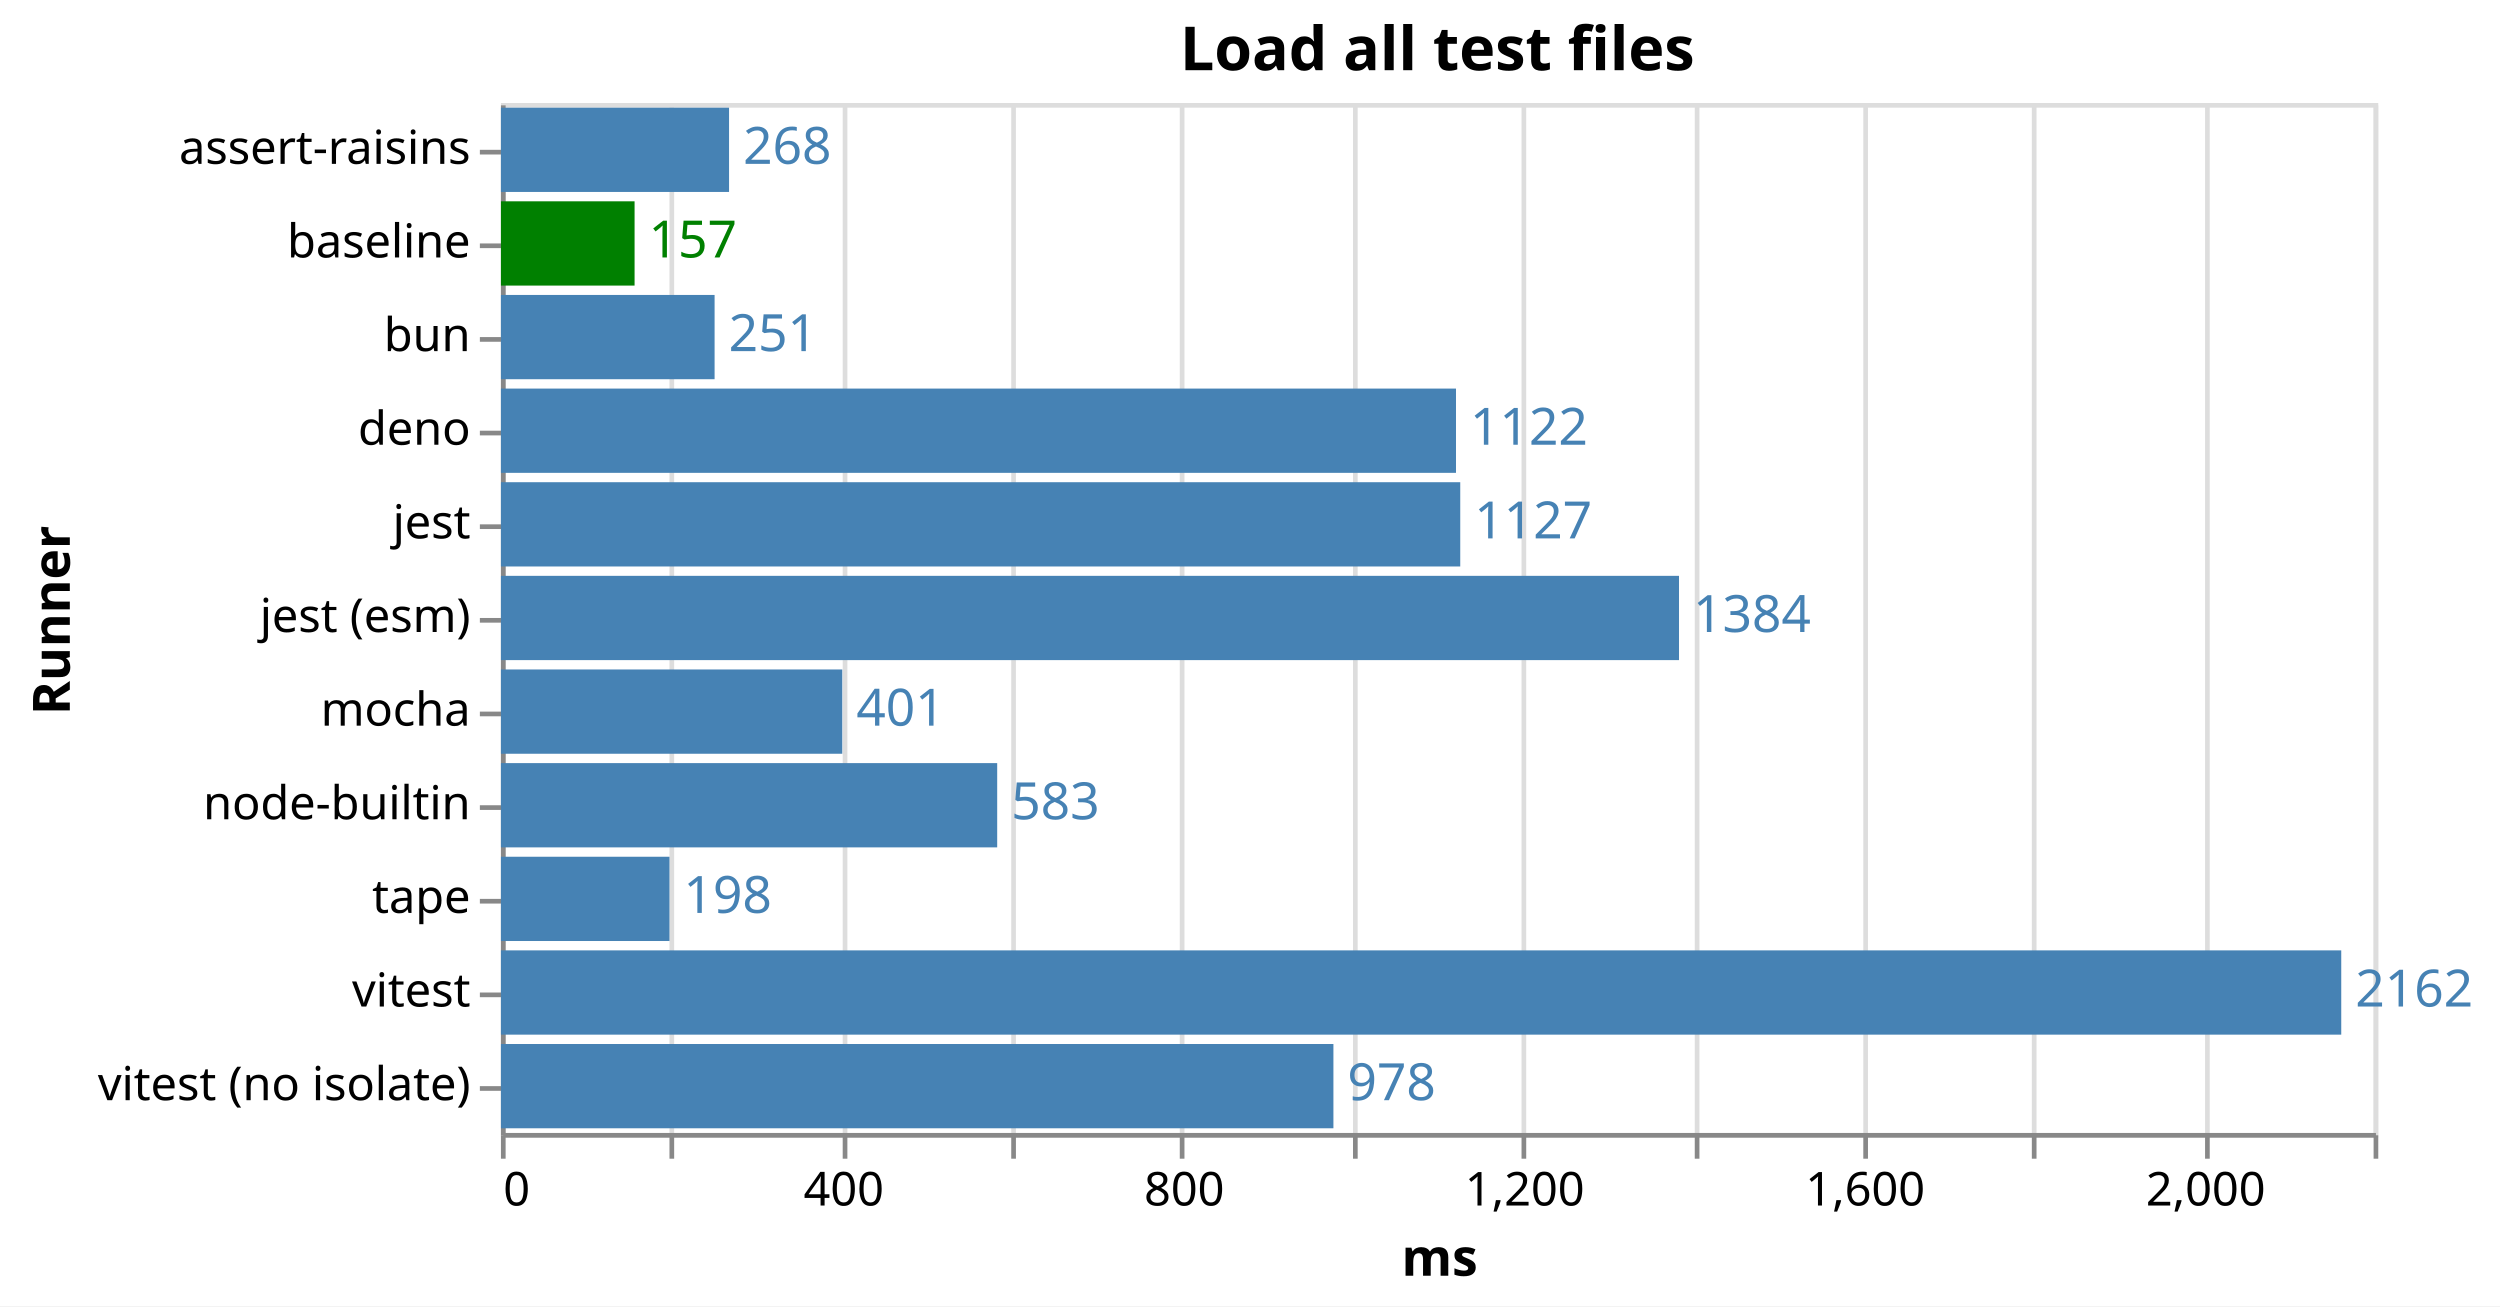
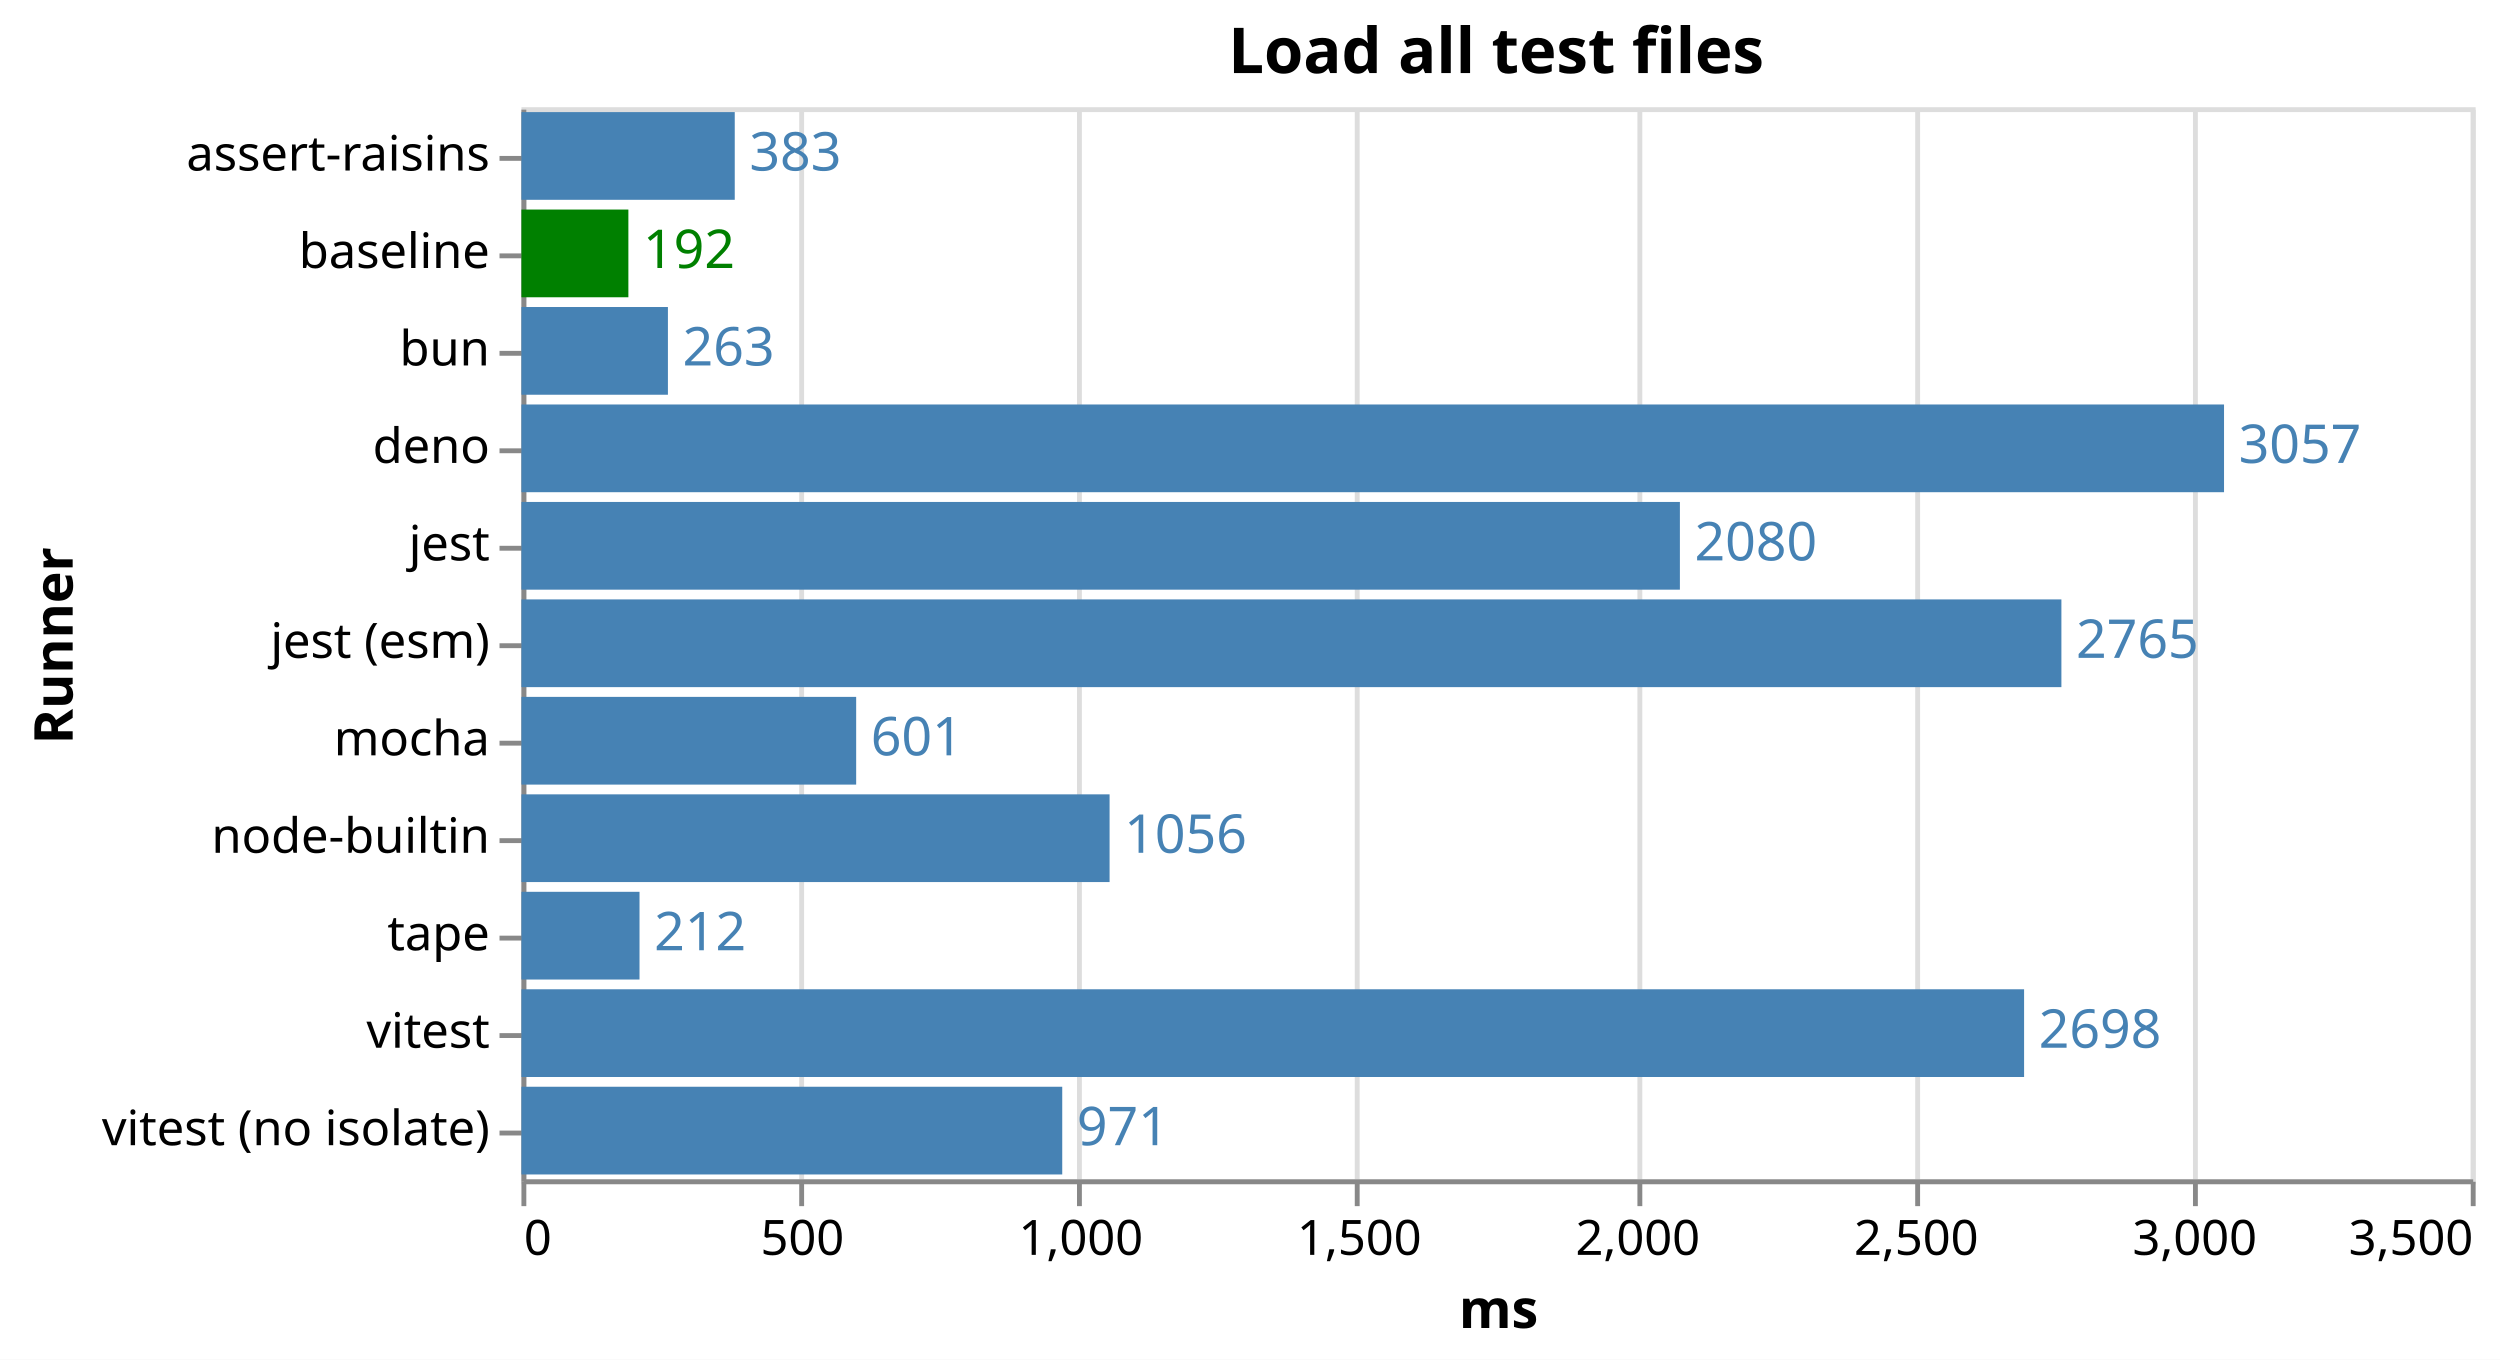
- <svg xmlns="http://www.w3.org/2000/svg" version="1.1" class="marks" width="534" height="279" viewBox="0 0 534 279">
-   <rect width="534" height="279" fill="white" />
+ <svg xmlns="http://www.w3.org/2000/svg" version="1.1" class="marks" width="513" height="279" viewBox="0 0 513 279">
+   <rect width="513" height="279" fill="white" />
  <g fill="none" stroke-miterlimit="10" transform="translate(107,22)">
    <g class="mark-group role-frame root" role="graphics-object" aria-roledescription="group mark container">
      <g transform="translate(0,0)">
        <path class="background" aria-hidden="true" d="M0.5,0.5h400v220h-400Z" stroke="#ddd" />
        <g>
          <g class="mark-group role-axis" aria-hidden="true">
            <g transform="translate(0.5,220.5)">
              <path class="background" aria-hidden="true" d="M0,0h0v0h0Z" pointer-events="none" />
              <g>
                <g class="mark-rule role-axis-grid" pointer-events="none">
                  <line transform="translate(0,0)" x2="0" y2="-220" stroke="#ddd" stroke-width="1" opacity="1" />
-                   <line transform="translate(36,0)" x2="0" y2="-220" stroke="#ddd" stroke-width="1" opacity="1" />
-                   <line transform="translate(73,0)" x2="0" y2="-220" stroke="#ddd" stroke-width="1" opacity="1" />
-                   <line transform="translate(109,0)" x2="0" y2="-220" stroke="#ddd" stroke-width="1" opacity="1" />
-                   <line transform="translate(145,0)" x2="0" y2="-220" stroke="#ddd" stroke-width="1" opacity="1" />
-                   <line transform="translate(182,0)" x2="0" y2="-220" stroke="#ddd" stroke-width="1" opacity="1" />
-                   <line transform="translate(218,0)" x2="0" y2="-220" stroke="#ddd" stroke-width="1" opacity="1" />
-                   <line transform="translate(255,0)" x2="0" y2="-220" stroke="#ddd" stroke-width="1" opacity="1" />
-                   <line transform="translate(291,0)" x2="0" y2="-220" stroke="#ddd" stroke-width="1" opacity="1" />
-                   <line transform="translate(327,0)" x2="0" y2="-220" stroke="#ddd" stroke-width="1" opacity="1" />
-                   <line transform="translate(364,0)" x2="0" y2="-220" stroke="#ddd" stroke-width="1" opacity="1" />
+                   <line transform="translate(57,0)" x2="0" y2="-220" stroke="#ddd" stroke-width="1" opacity="1" />
+                   <line transform="translate(114,0)" x2="0" y2="-220" stroke="#ddd" stroke-width="1" opacity="1" />
+                   <line transform="translate(171,0)" x2="0" y2="-220" stroke="#ddd" stroke-width="1" opacity="1" />
+                   <line transform="translate(229,0)" x2="0" y2="-220" stroke="#ddd" stroke-width="1" opacity="1" />
+                   <line transform="translate(286,0)" x2="0" y2="-220" stroke="#ddd" stroke-width="1" opacity="1" />
+                   <line transform="translate(343,0)" x2="0" y2="-220" stroke="#ddd" stroke-width="1" opacity="1" />
                  <line transform="translate(400,0)" x2="0" y2="-220" stroke="#ddd" stroke-width="1" opacity="1" />
                </g>
              </g>
              <path class="foreground" aria-hidden="true" d="" pointer-events="none" display="none" />
            </g>
          </g>
-           <g class="mark-group role-axis" role="graphics-symbol" aria-roledescription="axis" aria-label="X-axis titled 'ms' for a linear scale with values from 0 to 2,200">
+           <g class="mark-group role-axis" role="graphics-symbol" aria-roledescription="axis" aria-label="X-axis titled 'ms' for a linear scale with values from 0 to 3,500">
            <g transform="translate(0.5,220.5)">
              <path class="background" aria-hidden="true" d="M0,0h0v0h0Z" pointer-events="none" />
              <g>
                <g class="mark-rule role-axis-tick" pointer-events="none">
                  <line transform="translate(0,0)" x2="0" y2="5" stroke="#888" stroke-width="1" opacity="1" />
-                   <line transform="translate(36,0)" x2="0" y2="5" stroke="#888" stroke-width="1" opacity="1" />
-                   <line transform="translate(73,0)" x2="0" y2="5" stroke="#888" stroke-width="1" opacity="1" />
-                   <line transform="translate(109,0)" x2="0" y2="5" stroke="#888" stroke-width="1" opacity="1" />
-                   <line transform="translate(145,0)" x2="0" y2="5" stroke="#888" stroke-width="1" opacity="1" />
-                   <line transform="translate(182,0)" x2="0" y2="5" stroke="#888" stroke-width="1" opacity="1" />
-                   <line transform="translate(218,0)" x2="0" y2="5" stroke="#888" stroke-width="1" opacity="1" />
-                   <line transform="translate(255,0)" x2="0" y2="5" stroke="#888" stroke-width="1" opacity="1" />
-                   <line transform="translate(291,0)" x2="0" y2="5" stroke="#888" stroke-width="1" opacity="1" />
-                   <line transform="translate(327,0)" x2="0" y2="5" stroke="#888" stroke-width="1" opacity="1" />
-                   <line transform="translate(364,0)" x2="0" y2="5" stroke="#888" stroke-width="1" opacity="1" />
+                   <line transform="translate(57,0)" x2="0" y2="5" stroke="#888" stroke-width="1" opacity="1" />
+                   <line transform="translate(114,0)" x2="0" y2="5" stroke="#888" stroke-width="1" opacity="1" />
+                   <line transform="translate(171,0)" x2="0" y2="5" stroke="#888" stroke-width="1" opacity="1" />
+                   <line transform="translate(229,0)" x2="0" y2="5" stroke="#888" stroke-width="1" opacity="1" />
+                   <line transform="translate(286,0)" x2="0" y2="5" stroke="#888" stroke-width="1" opacity="1" />
+                   <line transform="translate(343,0)" x2="0" y2="5" stroke="#888" stroke-width="1" opacity="1" />
                  <line transform="translate(400,0)" x2="0" y2="5" stroke="#888" stroke-width="1" opacity="1" />
                </g>
                <g class="mark-text role-axis-label" pointer-events="none">
                  <text text-anchor="start" transform="translate(0,15)" font-family="sans-serif" font-size="10px" fill="#000" opacity="1">0</text>
-                   <text text-anchor="middle" transform="translate(36.36364,15)" font-family="sans-serif" font-size="10px" fill="#000" opacity="0">200</text>
-                   <text text-anchor="middle" transform="translate(72.72727,15)" font-family="sans-serif" font-size="10px" fill="#000" opacity="1">400</text>
-                   <text text-anchor="middle" transform="translate(109.0909,15)" font-family="sans-serif" font-size="10px" fill="#000" opacity="0">600</text>
-                   <text text-anchor="middle" transform="translate(145.4545,15)" font-family="sans-serif" font-size="10px" fill="#000" opacity="1">800</text>
-                   <text text-anchor="middle" transform="translate(181.8182,15)" font-family="sans-serif" font-size="10px" fill="#000" opacity="0">1,000</text>
-                   <text text-anchor="middle" transform="translate(218.1818,15)" font-family="sans-serif" font-size="10px" fill="#000" opacity="1">1,200</text>
-                   <text text-anchor="middle" transform="translate(254.5455,15)" font-family="sans-serif" font-size="10px" fill="#000" opacity="0">1,400</text>
-                   <text text-anchor="middle" transform="translate(290.9091,15)" font-family="sans-serif" font-size="10px" fill="#000" opacity="1">1,600</text>
-                   <text text-anchor="middle" transform="translate(327.2727,15)" font-family="sans-serif" font-size="10px" fill="#000" opacity="0">1,800</text>
-                   <text text-anchor="middle" transform="translate(363.6364,15)" font-family="sans-serif" font-size="10px" fill="#000" opacity="1">2,000</text>
-                   <text text-anchor="end" transform="translate(400,15)" font-family="sans-serif" font-size="10px" fill="#000" opacity="0">2,200</text>
+                   <text text-anchor="middle" transform="translate(57.14286,15)" font-family="sans-serif" font-size="10px" fill="#000" opacity="1">500</text>
+                   <text text-anchor="middle" transform="translate(114.2857,15)" font-family="sans-serif" font-size="10px" fill="#000" opacity="1">1,000</text>
+                   <text text-anchor="middle" transform="translate(171.4286,15)" font-family="sans-serif" font-size="10px" fill="#000" opacity="1">1,500</text>
+                   <text text-anchor="middle" transform="translate(228.5714,15)" font-family="sans-serif" font-size="10px" fill="#000" opacity="1">2,000</text>
+                   <text text-anchor="middle" transform="translate(285.7143,15)" font-family="sans-serif" font-size="10px" fill="#000" opacity="1">2,500</text>
+                   <text text-anchor="middle" transform="translate(342.8571,15)" font-family="sans-serif" font-size="10px" fill="#000" opacity="1">3,000</text>
+                   <text text-anchor="end" transform="translate(400,15)" font-family="sans-serif" font-size="10px" fill="#000" opacity="1">3,500</text>
                </g>
                <g class="mark-rule role-axis-domain" pointer-events="none">
                  <line transform="translate(0,0)" x2="400" y2="0" stroke="#888" stroke-width="1" opacity="1" />
                </g>
                <g class="mark-text role-axis-title" pointer-events="none">
                  <text text-anchor="middle" transform="translate(200,30)" font-family="sans-serif" font-size="11px" font-weight="bold" fill="#000" opacity="1">ms</text>
                </g>
              </g>
              <path class="foreground" aria-hidden="true" d="" pointer-events="none" display="none" />
            </g>
          </g>
          <g class="mark-group role-axis" role="graphics-symbol" aria-roledescription="axis" aria-label="Y-axis titled 'Runner' for a discrete scale with 11 values: assert-raisins, baseline, bun, deno, jest, ending with vitest (no isolate)">
            <g transform="translate(0.5,0.5)">
              <path class="background" aria-hidden="true" d="M0,0h0v0h0Z" pointer-events="none" />
              <g>
                <g class="mark-rule role-axis-tick" pointer-events="none">
                  <line transform="translate(0,10)" x2="-5" y2="0" stroke="#888" stroke-width="1" opacity="1" />
                  <line transform="translate(0,30)" x2="-5" y2="0" stroke="#888" stroke-width="1" opacity="1" />
                  <line transform="translate(0,50)" x2="-5" y2="0" stroke="#888" stroke-width="1" opacity="1" />
                  <line transform="translate(0,70)" x2="-5" y2="0" stroke="#888" stroke-width="1" opacity="1" />
                  <line transform="translate(0,90)" x2="-5" y2="0" stroke="#888" stroke-width="1" opacity="1" />
                  <line transform="translate(0,110)" x2="-5" y2="0" stroke="#888" stroke-width="1" opacity="1" />
                  <line transform="translate(0,130)" x2="-5" y2="0" stroke="#888" stroke-width="1" opacity="1" />
                  <line transform="translate(0,150)" x2="-5" y2="0" stroke="#888" stroke-width="1" opacity="1" />
                  <line transform="translate(0,170)" x2="-5" y2="0" stroke="#888" stroke-width="1" opacity="1" />
                  <line transform="translate(0,190)" x2="-5" y2="0" stroke="#888" stroke-width="1" opacity="1" />
                  <line transform="translate(0,210)" x2="-5" y2="0" stroke="#888" stroke-width="1" opacity="1" />
                </g>
                <g class="mark-text role-axis-label" pointer-events="none">
                  <text text-anchor="end" transform="translate(-7,12.5)" font-family="sans-serif" font-size="10px" fill="#000" opacity="1">assert-raisins</text>
                  <text text-anchor="end" transform="translate(-7,32.5)" font-family="sans-serif" font-size="10px" fill="#000" opacity="1">baseline</text>
                  <text text-anchor="end" transform="translate(-7,52.5)" font-family="sans-serif" font-size="10px" fill="#000" opacity="1">bun</text>
                  <text text-anchor="end" transform="translate(-7,72.5)" font-family="sans-serif" font-size="10px" fill="#000" opacity="1">deno</text>
                  <text text-anchor="end" transform="translate(-7,92.5)" font-family="sans-serif" font-size="10px" fill="#000" opacity="1">jest</text>
                  <text text-anchor="end" transform="translate(-7,112.5)" font-family="sans-serif" font-size="10px" fill="#000" opacity="1">jest (esm)</text>
                  <text text-anchor="end" transform="translate(-7,132.5)" font-family="sans-serif" font-size="10px" fill="#000" opacity="1">mocha</text>
                  <text text-anchor="end" transform="translate(-7,152.5)" font-family="sans-serif" font-size="10px" fill="#000" opacity="1">node-builtin</text>
                  <text text-anchor="end" transform="translate(-7,172.5)" font-family="sans-serif" font-size="10px" fill="#000" opacity="1">tape</text>
                  <text text-anchor="end" transform="translate(-7,192.5)" font-family="sans-serif" font-size="10px" fill="#000" opacity="1">vitest</text>
                  <text text-anchor="end" transform="translate(-7,212.5)" font-family="sans-serif" font-size="10px" fill="#000" opacity="1">vitest (no isolate)</text>
                </g>
                <g class="mark-rule role-axis-domain" pointer-events="none">
                  <line transform="translate(0,0)" x2="0" y2="220" stroke="#888" stroke-width="1" opacity="1" />
                </g>
                <g class="mark-text role-axis-title" pointer-events="none">
                  <text text-anchor="middle" transform="translate(-90.58789,110) rotate(-90) translate(0,-2)" font-family="sans-serif" font-size="11px" font-weight="bold" fill="#000" opacity="1">Runner</text>
                </g>
              </g>
              <path class="foreground" aria-hidden="true" d="" pointer-events="none" display="none" />
            </g>
          </g>
          <g class="mark-rect role-mark layer_0_marks" role="graphics-object" aria-roledescription="rect mark container">
-             <path aria-label="ms: 268; name: assert-raisins" role="graphics-symbol" aria-roledescription="bar" d="M0,1h48.727v18h-48.727Z" fill="steelblue" />
-             <path aria-label="ms: 157; name: baseline" role="graphics-symbol" aria-roledescription="bar" d="M0,21h28.545v18h-28.545Z" fill="green" />
-             <path aria-label="ms: 251; name: bun" role="graphics-symbol" aria-roledescription="bar" d="M0,41h45.636v18h-45.636Z" fill="steelblue" />
-             <path aria-label="ms: 1122; name: deno" role="graphics-symbol" aria-roledescription="bar" d="M0,61h204v18h-204Z" fill="steelblue" />
-             <path aria-label="ms: 1127; name: jest" role="graphics-symbol" aria-roledescription="bar" d="M0,81h204.909v18h-204.909Z" fill="steelblue" />
-             <path aria-label="ms: 1384; name: jest (esm)" role="graphics-symbol" aria-roledescription="bar" d="M0,101h251.636v18h-251.636Z" fill="steelblue" />
-             <path aria-label="ms: 401; name: mocha" role="graphics-symbol" aria-roledescription="bar" d="M0,121h72.909v18h-72.909Z" fill="steelblue" />
-             <path aria-label="ms: 583; name: node-builtin" role="graphics-symbol" aria-roledescription="bar" d="M0,141h106v18h-106Z" fill="steelblue" />
-             <path aria-label="ms: 198; name: tape" role="graphics-symbol" aria-roledescription="bar" d="M0,161h36v18h-36Z" fill="steelblue" />
-             <path aria-label="ms: 2162; name: vitest" role="graphics-symbol" aria-roledescription="bar" d="M0,181h393.091v18h-393.091Z" fill="steelblue" />
-             <path aria-label="ms: 978; name: vitest (no isolate)" role="graphics-symbol" aria-roledescription="bar" d="M0,201h177.818v18h-177.818Z" fill="steelblue" />
+             <path aria-label="ms: 383; name: assert-raisins" role="graphics-symbol" aria-roledescription="bar" d="M0,1h43.771v18h-43.771Z" fill="steelblue" />
+             <path aria-label="ms: 192; name: baseline" role="graphics-symbol" aria-roledescription="bar" d="M0,21h21.943v18h-21.943Z" fill="green" />
+             <path aria-label="ms: 263; name: bun" role="graphics-symbol" aria-roledescription="bar" d="M0,41h30.057v18h-30.057Z" fill="steelblue" />
+             <path aria-label="ms: 3057; name: deno" role="graphics-symbol" aria-roledescription="bar" d="M0,61h349.371v18h-349.371Z" fill="steelblue" />
+             <path aria-label="ms: 2080; name: jest" role="graphics-symbol" aria-roledescription="bar" d="M0,81h237.714v18h-237.714Z" fill="steelblue" />
+             <path aria-label="ms: 2765; name: jest (esm)" role="graphics-symbol" aria-roledescription="bar" d="M0,101h316v18h-316Z" fill="steelblue" />
+             <path aria-label="ms: 601; name: mocha" role="graphics-symbol" aria-roledescription="bar" d="M0,121h68.686v18h-68.686Z" fill="steelblue" />
+             <path aria-label="ms: 1056; name: node-builtin" role="graphics-symbol" aria-roledescription="bar" d="M0,141h120.686v18h-120.686Z" fill="steelblue" />
+             <path aria-label="ms: 212; name: tape" role="graphics-symbol" aria-roledescription="bar" d="M0,161h24.229v18h-24.229Z" fill="steelblue" />
+             <path aria-label="ms: 2698; name: vitest" role="graphics-symbol" aria-roledescription="bar" d="M0,181h308.343v18h-308.343Z" fill="steelblue" />
+             <path aria-label="ms: 971; name: vitest (no isolate)" role="graphics-symbol" aria-roledescription="bar" d="M0,201h110.971v18h-110.971Z" fill="steelblue" />
          </g>
          <g class="mark-text role-mark layer_1_marks" role="graphics-object" aria-roledescription="text mark container">
-             <text aria-label="ms: 268; name: assert-raisins" role="graphics-symbol" aria-roledescription="text mark" text-anchor="start" transform="translate(51.72727,13)" font-family="sans-serif" font-size="11px" fill="steelblue">268</text>
-             <text aria-label="ms: 157; name: baseline" role="graphics-symbol" aria-roledescription="text mark" text-anchor="start" transform="translate(31.54545,33)" font-family="sans-serif" font-size="11px" fill="green">157</text>
-             <text aria-label="ms: 251; name: bun" role="graphics-symbol" aria-roledescription="text mark" text-anchor="start" transform="translate(48.63636,53)" font-family="sans-serif" font-size="11px" fill="steelblue">251</text>
-             <text aria-label="ms: 1122; name: deno" role="graphics-symbol" aria-roledescription="text mark" text-anchor="start" transform="translate(207,73)" font-family="sans-serif" font-size="11px" fill="steelblue">1122</text>
-             <text aria-label="ms: 1127; name: jest" role="graphics-symbol" aria-roledescription="text mark" text-anchor="start" transform="translate(207.9091,93)" font-family="sans-serif" font-size="11px" fill="steelblue">1127</text>
-             <text aria-label="ms: 1384; name: jest (esm)" role="graphics-symbol" aria-roledescription="text mark" text-anchor="start" transform="translate(254.6364,113)" font-family="sans-serif" font-size="11px" fill="steelblue">1384</text>
-             <text aria-label="ms: 401; name: mocha" role="graphics-symbol" aria-roledescription="text mark" text-anchor="start" transform="translate(75.90909,133)" font-family="sans-serif" font-size="11px" fill="steelblue">401</text>
-             <text aria-label="ms: 583; name: node-builtin" role="graphics-symbol" aria-roledescription="text mark" text-anchor="start" transform="translate(109,153)" font-family="sans-serif" font-size="11px" fill="steelblue">583</text>
-             <text aria-label="ms: 198; name: tape" role="graphics-symbol" aria-roledescription="text mark" text-anchor="start" transform="translate(39,173)" font-family="sans-serif" font-size="11px" fill="steelblue">198</text>
-             <text aria-label="ms: 2162; name: vitest" role="graphics-symbol" aria-roledescription="text mark" text-anchor="start" transform="translate(396.0909,193)" font-family="sans-serif" font-size="11px" fill="steelblue">2162</text>
-             <text aria-label="ms: 978; name: vitest (no isolate)" role="graphics-symbol" aria-roledescription="text mark" text-anchor="start" transform="translate(180.8182,213)" font-family="sans-serif" font-size="11px" fill="steelblue">978</text>
+             <text aria-label="ms: 383; name: assert-raisins" role="graphics-symbol" aria-roledescription="text mark" text-anchor="start" transform="translate(46.77143,13)" font-family="sans-serif" font-size="11px" fill="steelblue">383</text>
+             <text aria-label="ms: 192; name: baseline" role="graphics-symbol" aria-roledescription="text mark" text-anchor="start" transform="translate(24.94286,33)" font-family="sans-serif" font-size="11px" fill="green">192</text>
+             <text aria-label="ms: 263; name: bun" role="graphics-symbol" aria-roledescription="text mark" text-anchor="start" transform="translate(33.05714,53)" font-family="sans-serif" font-size="11px" fill="steelblue">263</text>
+             <text aria-label="ms: 3057; name: deno" role="graphics-symbol" aria-roledescription="text mark" text-anchor="start" transform="translate(352.3714,73)" font-family="sans-serif" font-size="11px" fill="steelblue">3057</text>
+             <text aria-label="ms: 2080; name: jest" role="graphics-symbol" aria-roledescription="text mark" text-anchor="start" transform="translate(240.7143,93)" font-family="sans-serif" font-size="11px" fill="steelblue">2080</text>
+             <text aria-label="ms: 2765; name: jest (esm)" role="graphics-symbol" aria-roledescription="text mark" text-anchor="start" transform="translate(319,113)" font-family="sans-serif" font-size="11px" fill="steelblue">2765</text>
+             <text aria-label="ms: 601; name: mocha" role="graphics-symbol" aria-roledescription="text mark" text-anchor="start" transform="translate(71.68571,133)" font-family="sans-serif" font-size="11px" fill="steelblue">601</text>
+             <text aria-label="ms: 1056; name: node-builtin" role="graphics-symbol" aria-roledescription="text mark" text-anchor="start" transform="translate(123.6857,153)" font-family="sans-serif" font-size="11px" fill="steelblue">1056</text>
+             <text aria-label="ms: 212; name: tape" role="graphics-symbol" aria-roledescription="text mark" text-anchor="start" transform="translate(27.22857,173)" font-family="sans-serif" font-size="11px" fill="steelblue">212</text>
+             <text aria-label="ms: 2698; name: vitest" role="graphics-symbol" aria-roledescription="text mark" text-anchor="start" transform="translate(311.3429,193)" font-family="sans-serif" font-size="11px" fill="steelblue">2698</text>
+             <text aria-label="ms: 971; name: vitest (no isolate)" role="graphics-symbol" aria-roledescription="text mark" text-anchor="start" transform="translate(113.9714,213)" font-family="sans-serif" font-size="11px" fill="steelblue">971</text>
          </g>
          <g class="mark-group role-title">
            <g transform="translate(200,-17)">
              <path class="background" aria-hidden="true" d="M0,0h0v0h0Z" pointer-events="none" />
              <g>
                <g class="mark-text role-title-text" role="graphics-symbol" aria-roledescription="title" aria-label="Title text 'Load all test files'" pointer-events="none">
                  <text text-anchor="middle" transform="translate(0,10)" font-family="sans-serif" font-size="13px" font-weight="bold" fill="#000" opacity="1">Load all test files</text>
                </g>
              </g>
              <path class="foreground" aria-hidden="true" d="" pointer-events="none" display="none" />
            </g>
          </g>
        </g>
        <path class="foreground" aria-hidden="true" d="" display="none" />
      </g>
    </g>
  </g>
</svg>
